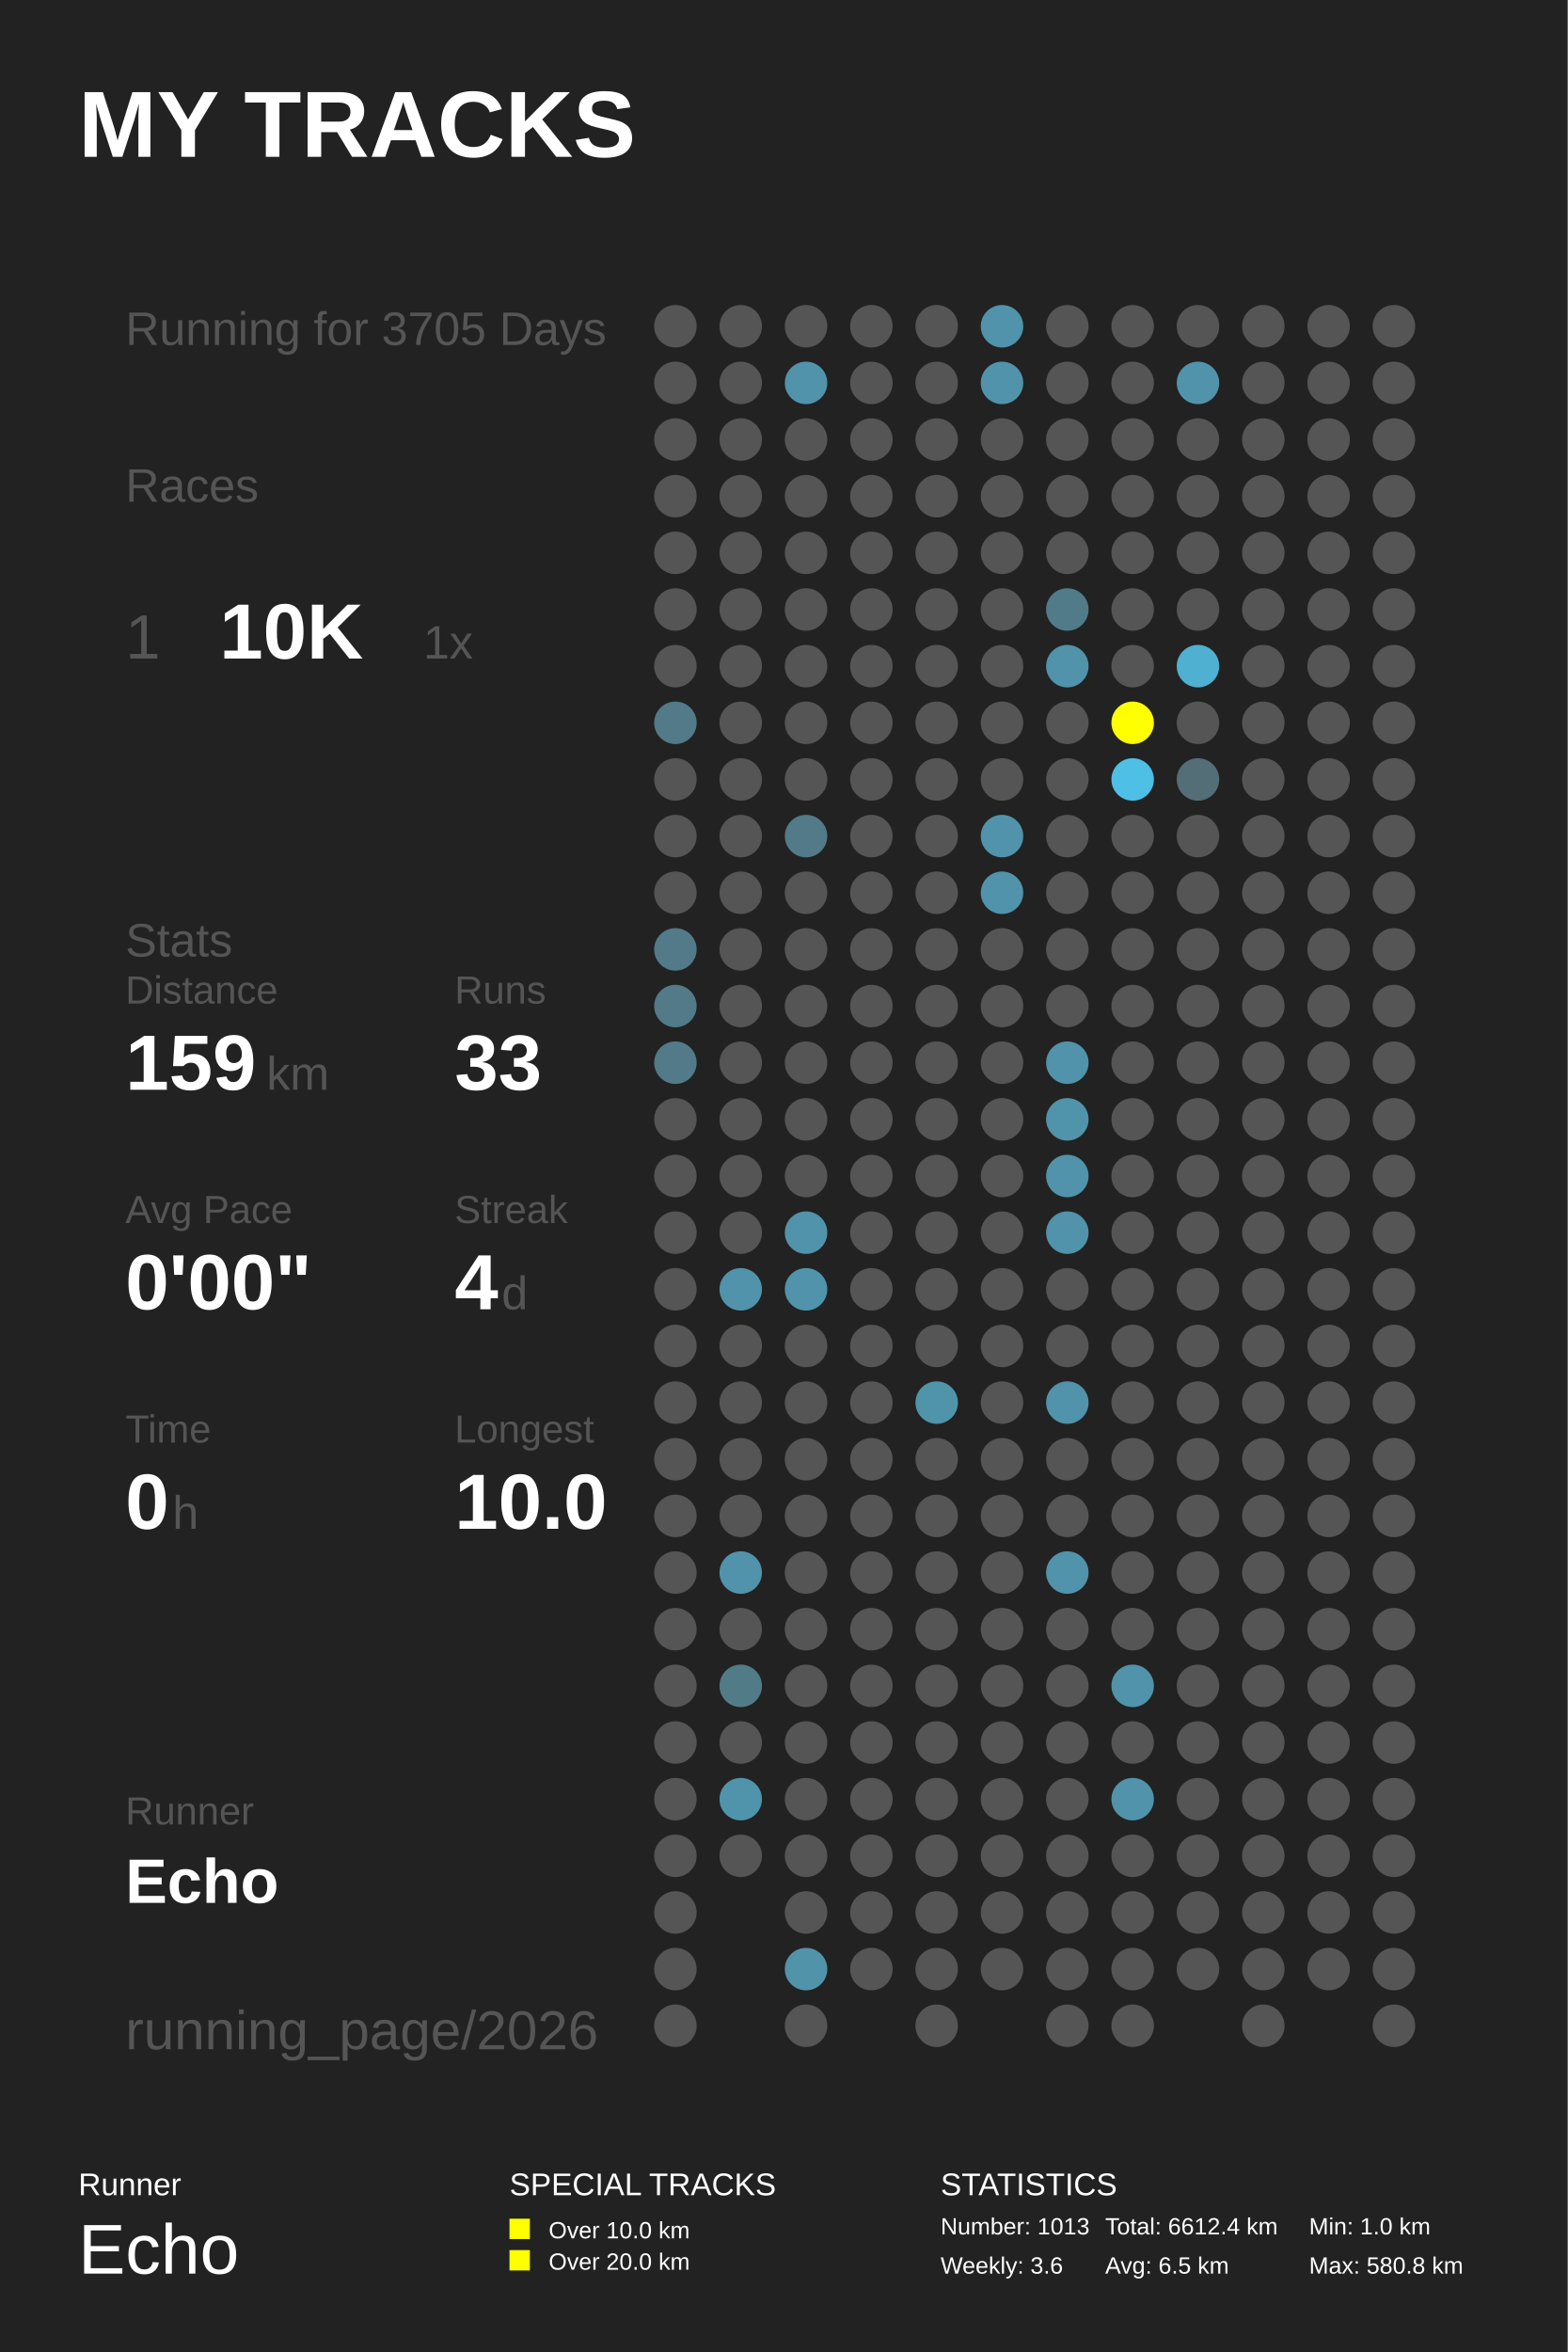
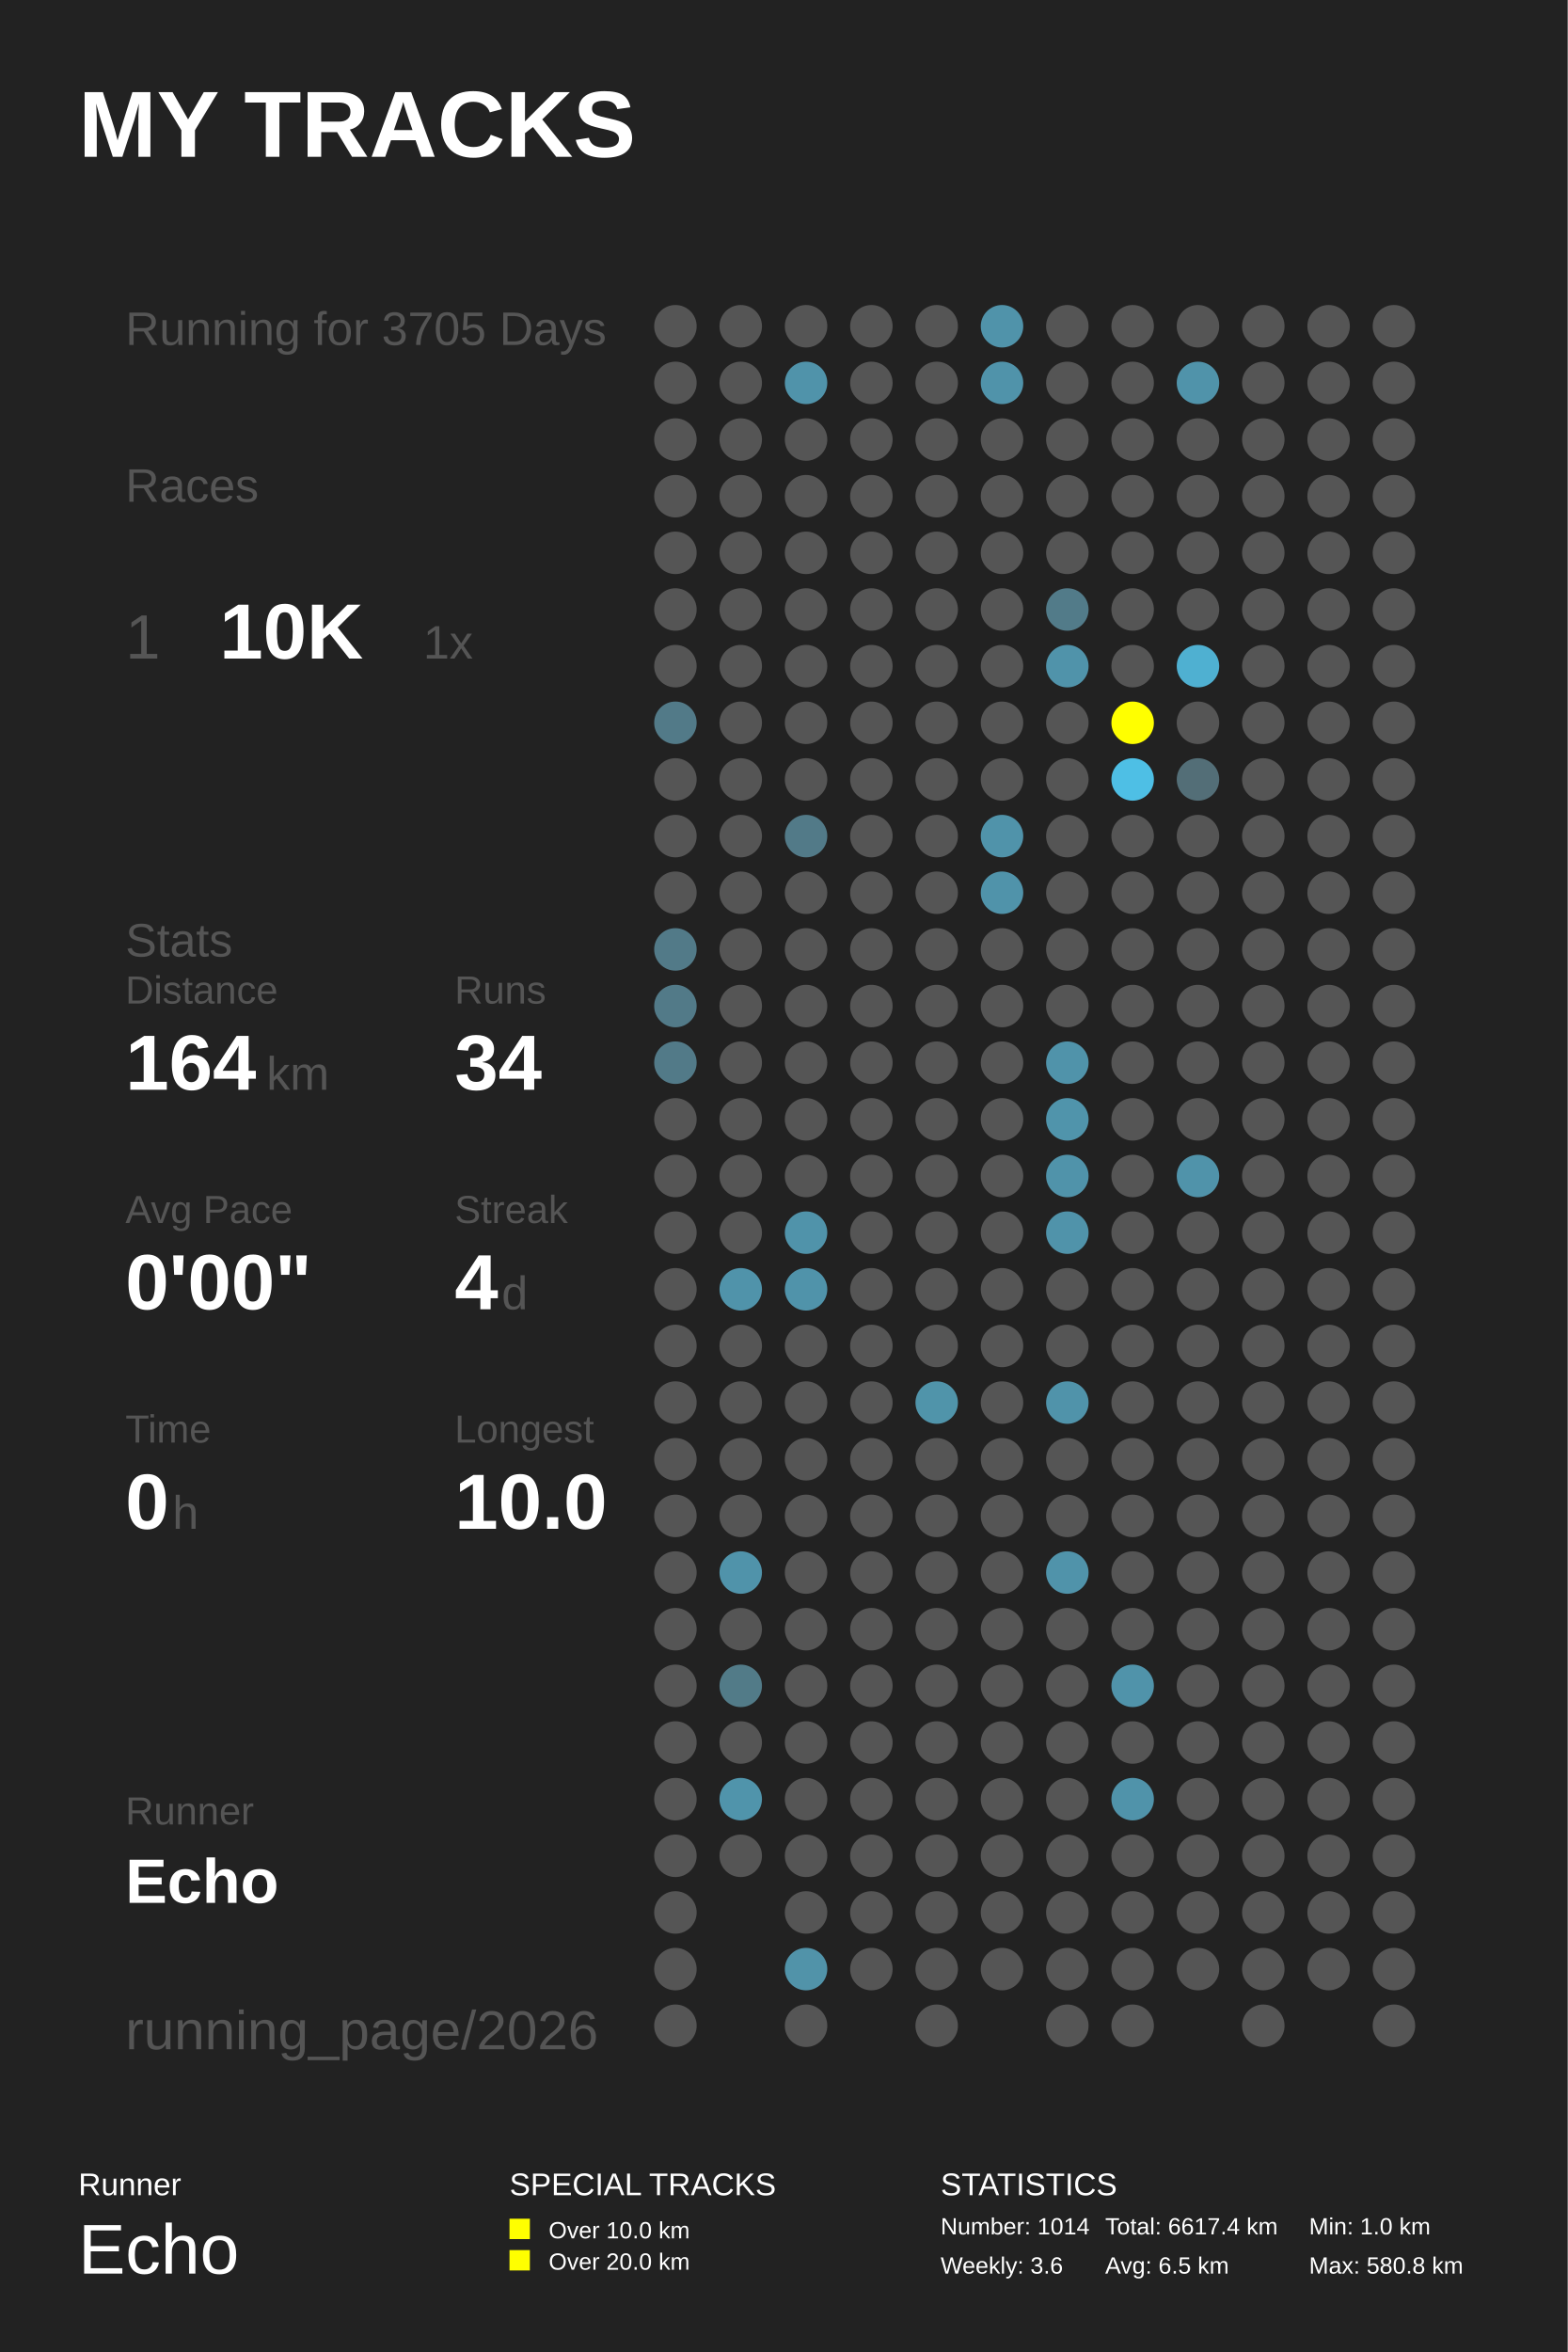
<svg xmlns="http://www.w3.org/2000/svg" baseProfile="full" height="300mm" version="1.1" viewBox="0,0,200,300" width="200mm">
  <defs />
  <rect fill="#222222" height="300" width="200" x="0" y="0" />
  <text fill="#FFFFFF" style="font-size:12px; font-family:Arial; font-weight:bold;" x="10" y="20">MY TRACKS</text>
  <text fill="#FFFFFF" style="font-size:4px; font-family:Arial" x="10" y="280">Runner</text>
  <text fill="#FFFFFF" style="font-size:9px; font-family:Arial" x="10" y="290">Echo</text>
  <text fill="#FFFFFF" style="font-size:4px; font-family:Arial" x="65" y="280">SPECIAL TRACKS</text>
  <rect fill="#FFFF00" height="2.6" width="2.6" x="65" y="283" />
  <text fill="#FFFFFF" style="font-size:3px; font-family:Arial" x="70" y="285.5">Over 10.0 km</text>
  <rect fill="#FFFF00" height="2.6" width="2.6" x="65" y="287" />
  <text fill="#FFFFFF" style="font-size:3px; font-family:Arial" x="70" y="289.5">Over 20.0 km</text>
  <text fill="#FFFFFF" style="font-size:4px; font-family:Arial" x="120" y="280">STATISTICS</text>
-   <text fill="#FFFFFF" style="font-size:3px; font-family:Arial" x="120" y="285">Number: 1013</text>
+   <text fill="#FFFFFF" style="font-size:3px; font-family:Arial" x="120" y="285">Number: 1014</text>
  <text fill="#FFFFFF" style="font-size:3px; font-family:Arial" x="120" y="290">Weekly: 3.6</text>
-   <text fill="#FFFFFF" style="font-size:3px; font-family:Arial" x="141" y="285">Total: 6612.4 km</text>
+   <text fill="#FFFFFF" style="font-size:3px; font-family:Arial" x="141" y="285">Total: 6617.4 km</text>
  <text fill="#FFFFFF" style="font-size:3px; font-family:Arial" x="141" y="290">Avg: 6.5 km</text>
  <text fill="#FFFFFF" style="font-size:3px; font-family:Arial" x="167" y="285">Min: 1.0 km</text>
  <text fill="#FFFFFF" style="font-size:3px; font-family:Arial" x="167" y="290">Max: 580.8 km</text>
  <text fill="#555555" style="font-size:6px; font-family:Arial;" x="16" y="44">Running for 3705 Days</text>
  <text fill="#555555" style="font-size:6px; font-family:Arial;" x="16" y="64">Races</text>
  <text fill="#555555" style="font-size:8px; font-family:Arial;" x="16" y="84">1</text>
  <text fill="#FFFFFF" style="font-size:10px; font-family:Arial; font-weight:bold;" x="28" y="84">10K</text>
  <text fill="#555555" style="font-size:6px; font-family:Arial;" x="54" y="84">1x</text>
  <text fill="#555555" style="font-size:6px; font-family:Arial;" x="16" y="122">Stats</text>
  <text fill="#555555" style="font-size:5px; font-family:Arial;" x="16" y="128">Distance</text>
-   <text fill="#FFFFFF" style="font-size:10px; font-family:Arial; font-weight:bold;" x="16" y="139">159</text>
+   <text fill="#FFFFFF" style="font-size:10px; font-family:Arial; font-weight:bold;" x="16" y="139">164</text>
  <text fill="#555555" style="font-size:6px; font-family:Arial;" x="34" y="139">km</text>
  <text fill="#555555" style="font-size:5px; font-family:Arial;" x="58" y="128">Runs</text>
-   <text fill="#FFFFFF" style="font-size:10px; font-family:Arial; font-weight:bold;" x="58" y="139">33</text>
+   <text fill="#FFFFFF" style="font-size:10px; font-family:Arial; font-weight:bold;" x="58" y="139">34</text>
  <text fill="#555555" style="font-size:5px; font-family:Arial;" x="16" y="156">Avg Pace</text>
  <text fill="#FFFFFF" style="font-size:10px; font-family:Arial; font-weight:bold;" x="16" y="167">0'00"</text>
  <text fill="#555555" style="font-size:5px; font-family:Arial;" x="58" y="156">Streak</text>
  <text fill="#FFFFFF" style="font-size:10px; font-family:Arial; font-weight:bold;" x="58" y="167">4</text>
  <text fill="#555555" style="font-size:6px; font-family:Arial;" x="64" y="167">d</text>
  <text fill="#555555" style="font-size:5px; font-family:Arial;" x="16" y="184">Time</text>
  <text fill="#FFFFFF" style="font-size:10px; font-family:Arial; font-weight:bold;" x="16" y="195">0</text>
  <text fill="#555555" style="font-size:6px; font-family:Arial;" x="22" y="195">h</text>
  <text fill="#555555" style="font-size:5px; font-family:Arial;" x="58" y="184">Longest</text>
  <text fill="#FFFFFF" style="font-size:10px; font-family:Arial; font-weight:bold;" x="58" y="195">10.0</text>
  <text fill="#555555" style="font-size:5px; font-family:Arial;" x="16" y="232.71">Runner</text>
  <text fill="#FFFFFF" style="font-size:8px; font-family:Arial; font-weight:bold;" x="16" y="242.71">Echo</text>
  <text fill="#555555" style="font-size:7px; font-family:Arial;" x="16" y="261.387">running_page/2026</text>
  <circle cx="86.167" cy="41.613" fill="#555555" r="2.71" />
  <circle cx="86.167" cy="48.839" fill="#555555" r="2.71" />
  <circle cx="86.167" cy="56.065" fill="#555555" r="2.71" />
  <circle cx="86.167" cy="63.29" fill="#555555" r="2.71" />
  <circle cx="86.167" cy="70.516" fill="#555555" r="2.71" />
  <circle cx="86.167" cy="77.742" fill="#555555" r="2.71" />
  <circle cx="86.167" cy="84.968" fill="#555555" r="2.71" />
  <circle cx="86.167" cy="92.194" fill="#527a88" r="2.71" />
  <circle cx="86.167" cy="99.419" fill="#555555" r="2.71" />
  <circle cx="86.167" cy="106.645" fill="#555555" r="2.71" />
  <circle cx="86.167" cy="113.871" fill="#555555" r="2.71" />
  <circle cx="86.167" cy="121.097" fill="#527a88" r="2.71" />
  <circle cx="86.167" cy="128.323" fill="#527a88" r="2.71" />
  <circle cx="86.167" cy="135.548" fill="#527a88" r="2.71" />
  <circle cx="86.167" cy="142.774" fill="#555555" r="2.71" />
  <circle cx="86.167" cy="150.0" fill="#555555" r="2.71" />
  <circle cx="86.167" cy="157.226" fill="#555555" r="2.71" />
  <circle cx="86.167" cy="164.452" fill="#555555" r="2.71" />
  <circle cx="86.167" cy="171.677" fill="#555555" r="2.71" />
  <circle cx="86.167" cy="178.903" fill="#555555" r="2.71" />
  <circle cx="86.167" cy="186.129" fill="#555555" r="2.71" />
  <circle cx="86.167" cy="193.355" fill="#555555" r="2.71" />
  <circle cx="86.167" cy="200.581" fill="#555555" r="2.71" />
  <circle cx="86.167" cy="207.806" fill="#555555" r="2.71" />
  <circle cx="86.167" cy="215.032" fill="#555555" r="2.71" />
  <circle cx="86.167" cy="222.258" fill="#555555" r="2.71" />
  <circle cx="86.167" cy="229.484" fill="#555555" r="2.71" />
  <circle cx="86.167" cy="236.71" fill="#555555" r="2.71" />
  <circle cx="86.167" cy="243.935" fill="#555555" r="2.71" />
  <circle cx="86.167" cy="251.161" fill="#555555" r="2.71" />
  <circle cx="86.167" cy="258.387" fill="#555555" r="2.71" />
  <circle cx="94.5" cy="41.613" fill="#555555" r="2.71" />
  <circle cx="94.5" cy="48.839" fill="#555555" r="2.71" />
  <circle cx="94.5" cy="56.065" fill="#555555" r="2.71" />
  <circle cx="94.5" cy="63.29" fill="#555555" r="2.71" />
  <circle cx="94.5" cy="70.516" fill="#555555" r="2.71" />
  <circle cx="94.5" cy="77.742" fill="#555555" r="2.71" />
  <circle cx="94.5" cy="84.968" fill="#555555" r="2.71" />
  <circle cx="94.5" cy="92.194" fill="#555555" r="2.71" />
  <circle cx="94.5" cy="99.419" fill="#555555" r="2.71" />
  <circle cx="94.5" cy="106.645" fill="#555555" r="2.71" />
  <circle cx="94.5" cy="113.871" fill="#555555" r="2.71" />
  <circle cx="94.5" cy="121.097" fill="#555555" r="2.71" />
  <circle cx="94.5" cy="128.323" fill="#555555" r="2.71" />
  <circle cx="94.5" cy="135.548" fill="#555555" r="2.71" />
  <circle cx="94.5" cy="142.774" fill="#555555" r="2.71" />
  <circle cx="94.5" cy="150.0" fill="#555555" r="2.71" />
  <circle cx="94.5" cy="157.226" fill="#555555" r="2.71" />
  <circle cx="94.5" cy="164.452" fill="#5093aa" r="2.71" />
  <circle cx="94.5" cy="171.677" fill="#555555" r="2.71" />
  <circle cx="94.5" cy="178.903" fill="#555555" r="2.71" />
  <circle cx="94.5" cy="186.129" fill="#555555" r="2.71" />
  <circle cx="94.5" cy="193.355" fill="#555555" r="2.71" />
  <circle cx="94.5" cy="200.581" fill="#5093aa" r="2.71" />
  <circle cx="94.5" cy="207.806" fill="#555555" r="2.71" />
  <circle cx="94.5" cy="215.032" fill="#527b88" r="2.71" />
  <circle cx="94.5" cy="222.258" fill="#555555" r="2.71" />
  <circle cx="94.5" cy="229.484" fill="#5094ab" r="2.71" />
  <circle cx="94.5" cy="236.71" fill="#555555" r="2.71" />
  <circle cx="102.833" cy="41.613" fill="#555555" r="2.71" />
  <circle cx="102.833" cy="48.839" fill="#5093aa" r="2.71" />
  <circle cx="102.833" cy="56.065" fill="#555555" r="2.71" />
  <circle cx="102.833" cy="63.29" fill="#555555" r="2.71" />
  <circle cx="102.833" cy="70.516" fill="#555555" r="2.71" />
  <circle cx="102.833" cy="77.742" fill="#555555" r="2.71" />
  <circle cx="102.833" cy="84.968" fill="#555555" r="2.71" />
  <circle cx="102.833" cy="92.194" fill="#555555" r="2.71" />
  <circle cx="102.833" cy="99.419" fill="#555555" r="2.71" />
  <circle cx="102.833" cy="106.645" fill="#527a88" r="2.71" />
  <circle cx="102.833" cy="113.871" fill="#555555" r="2.71" />
  <circle cx="102.833" cy="121.097" fill="#555555" r="2.71" />
  <circle cx="102.833" cy="128.323" fill="#555555" r="2.71" />
  <circle cx="102.833" cy="135.548" fill="#555555" r="2.71" />
  <circle cx="102.833" cy="142.774" fill="#555555" r="2.71" />
  <circle cx="102.833" cy="150.0" fill="#555555" r="2.71" />
  <circle cx="102.833" cy="157.226" fill="#5093aa" r="2.71" />
  <circle cx="102.833" cy="164.452" fill="#5093aa" r="2.71" />
  <circle cx="102.833" cy="171.677" fill="#555555" r="2.71" />
  <circle cx="102.833" cy="178.903" fill="#555555" r="2.71" />
  <circle cx="102.833" cy="186.129" fill="#555555" r="2.71" />
  <circle cx="102.833" cy="193.355" fill="#555555" r="2.71" />
  <circle cx="102.833" cy="200.581" fill="#555555" r="2.71" />
  <circle cx="102.833" cy="207.806" fill="#555555" r="2.71" />
  <circle cx="102.833" cy="215.032" fill="#555555" r="2.71" />
  <circle cx="102.833" cy="222.258" fill="#555555" r="2.71" />
  <circle cx="102.833" cy="229.484" fill="#555555" r="2.71" />
  <circle cx="102.833" cy="236.71" fill="#555555" r="2.71" />
  <circle cx="102.833" cy="243.935" fill="#555555" r="2.71" />
  <circle cx="102.833" cy="251.161" fill="#5193a9" r="2.71" />
  <circle cx="102.833" cy="258.387" fill="#555555" r="2.71" />
  <circle cx="111.167" cy="41.613" fill="#555555" r="2.71" />
  <circle cx="111.167" cy="48.839" fill="#555555" r="2.71" />
  <circle cx="111.167" cy="56.065" fill="#555555" r="2.71" />
  <circle cx="111.167" cy="63.29" fill="#555555" r="2.71" />
  <circle cx="111.167" cy="70.516" fill="#555555" r="2.71" />
  <circle cx="111.167" cy="77.742" fill="#555555" r="2.71" />
  <circle cx="111.167" cy="84.968" fill="#555555" r="2.71" />
  <circle cx="111.167" cy="92.194" fill="#555555" r="2.71" />
  <circle cx="111.167" cy="99.419" fill="#555555" r="2.71" />
  <circle cx="111.167" cy="106.645" fill="#555555" r="2.71" />
  <circle cx="111.167" cy="113.871" fill="#555555" r="2.71" />
  <circle cx="111.167" cy="121.097" fill="#555555" r="2.71" />
  <circle cx="111.167" cy="128.323" fill="#555555" r="2.71" />
  <circle cx="111.167" cy="135.548" fill="#555555" r="2.71" />
  <circle cx="111.167" cy="142.774" fill="#555555" r="2.71" />
  <circle cx="111.167" cy="150.0" fill="#555555" r="2.71" />
  <circle cx="111.167" cy="157.226" fill="#555555" r="2.71" />
  <circle cx="111.167" cy="164.452" fill="#555555" r="2.71" />
  <circle cx="111.167" cy="171.677" fill="#555555" r="2.71" />
  <circle cx="111.167" cy="178.903" fill="#555555" r="2.71" />
  <circle cx="111.167" cy="186.129" fill="#555555" r="2.71" />
  <circle cx="111.167" cy="193.355" fill="#555555" r="2.71" />
  <circle cx="111.167" cy="200.581" fill="#555555" r="2.71" />
  <circle cx="111.167" cy="207.806" fill="#555555" r="2.71" />
  <circle cx="111.167" cy="215.032" fill="#555555" r="2.71" />
  <circle cx="111.167" cy="222.258" fill="#555555" r="2.71" />
  <circle cx="111.167" cy="229.484" fill="#555555" r="2.71" />
  <circle cx="111.167" cy="236.71" fill="#555555" r="2.71" />
  <circle cx="111.167" cy="243.935" fill="#555555" r="2.71" />
  <circle cx="111.167" cy="251.161" fill="#555555" r="2.71" />
  <circle cx="119.5" cy="41.613" fill="#555555" r="2.71" />
  <circle cx="119.5" cy="48.839" fill="#555555" r="2.71" />
  <circle cx="119.5" cy="56.065" fill="#555555" r="2.71" />
  <circle cx="119.5" cy="63.29" fill="#555555" r="2.71" />
  <circle cx="119.5" cy="70.516" fill="#555555" r="2.71" />
  <circle cx="119.5" cy="77.742" fill="#555555" r="2.71" />
  <circle cx="119.5" cy="84.968" fill="#555555" r="2.71" />
  <circle cx="119.5" cy="92.194" fill="#555555" r="2.71" />
  <circle cx="119.5" cy="99.419" fill="#555555" r="2.71" />
  <circle cx="119.5" cy="106.645" fill="#555555" r="2.71" />
  <circle cx="119.5" cy="113.871" fill="#555555" r="2.71" />
  <circle cx="119.5" cy="121.097" fill="#555555" r="2.71" />
  <circle cx="119.5" cy="128.323" fill="#555555" r="2.71" />
  <circle cx="119.5" cy="135.548" fill="#555555" r="2.71" />
  <circle cx="119.5" cy="142.774" fill="#555555" r="2.71" />
  <circle cx="119.5" cy="150.0" fill="#555555" r="2.71" />
  <circle cx="119.5" cy="157.226" fill="#555555" r="2.71" />
  <circle cx="119.5" cy="164.452" fill="#555555" r="2.71" />
  <circle cx="119.5" cy="171.677" fill="#555555" r="2.71" />
  <circle cx="119.5" cy="178.903" fill="#5094aa" r="2.71" />
  <circle cx="119.5" cy="186.129" fill="#555555" r="2.71" />
  <circle cx="119.5" cy="193.355" fill="#555555" r="2.71" />
  <circle cx="119.5" cy="200.581" fill="#555555" r="2.71" />
  <circle cx="119.5" cy="207.806" fill="#555555" r="2.71" />
  <circle cx="119.5" cy="215.032" fill="#555555" r="2.71" />
  <circle cx="119.5" cy="222.258" fill="#555555" r="2.71" />
  <circle cx="119.5" cy="229.484" fill="#555555" r="2.71" />
  <circle cx="119.5" cy="236.71" fill="#555555" r="2.71" />
  <circle cx="119.5" cy="243.935" fill="#555555" r="2.71" />
  <circle cx="119.5" cy="251.161" fill="#555555" r="2.71" />
  <circle cx="119.5" cy="258.387" fill="#555555" r="2.71" />
  <circle cx="127.833" cy="41.613" fill="#5093aa" r="2.71" />
  <circle cx="127.833" cy="48.839" fill="#5093aa" r="2.71" />
  <circle cx="127.833" cy="56.065" fill="#555555" r="2.71" />
  <circle cx="127.833" cy="63.29" fill="#555555" r="2.71" />
  <circle cx="127.833" cy="70.516" fill="#555555" r="2.71" />
  <circle cx="127.833" cy="77.742" fill="#555555" r="2.71" />
  <circle cx="127.833" cy="84.968" fill="#555555" r="2.71" />
  <circle cx="127.833" cy="92.194" fill="#555555" r="2.71" />
  <circle cx="127.833" cy="99.419" fill="#555555" r="2.71" />
  <circle cx="127.833" cy="106.645" fill="#5093aa" r="2.71" />
  <circle cx="127.833" cy="113.871" fill="#5093aa" r="2.71" />
  <circle cx="127.833" cy="121.097" fill="#555555" r="2.71" />
  <circle cx="127.833" cy="128.323" fill="#555555" r="2.71" />
  <circle cx="127.833" cy="135.548" fill="#555555" r="2.71" />
  <circle cx="127.833" cy="142.774" fill="#555555" r="2.71" />
  <circle cx="127.833" cy="150.0" fill="#555555" r="2.71" />
  <circle cx="127.833" cy="157.226" fill="#555555" r="2.71" />
  <circle cx="127.833" cy="164.452" fill="#555555" r="2.71" />
  <circle cx="127.833" cy="171.677" fill="#555555" r="2.71" />
  <circle cx="127.833" cy="178.903" fill="#555555" r="2.71" />
  <circle cx="127.833" cy="186.129" fill="#555555" r="2.71" />
  <circle cx="127.833" cy="193.355" fill="#555555" r="2.71" />
  <circle cx="127.833" cy="200.581" fill="#555555" r="2.71" />
  <circle cx="127.833" cy="207.806" fill="#555555" r="2.71" />
  <circle cx="127.833" cy="215.032" fill="#555555" r="2.71" />
  <circle cx="127.833" cy="222.258" fill="#555555" r="2.71" />
  <circle cx="127.833" cy="229.484" fill="#555555" r="2.71" />
  <circle cx="127.833" cy="236.71" fill="#555555" r="2.71" />
  <circle cx="127.833" cy="243.935" fill="#555555" r="2.71" />
  <circle cx="127.833" cy="251.161" fill="#555555" r="2.71" />
  <circle cx="136.167" cy="41.613" fill="#555555" r="2.71" />
  <circle cx="136.167" cy="48.839" fill="#555555" r="2.71" />
  <circle cx="136.167" cy="56.065" fill="#555555" r="2.71" />
  <circle cx="136.167" cy="63.29" fill="#555555" r="2.71" />
  <circle cx="136.167" cy="70.516" fill="#555555" r="2.71" />
  <circle cx="136.167" cy="77.742" fill="#527b89" r="2.71" />
  <circle cx="136.167" cy="84.968" fill="#5093aa" r="2.71" />
  <circle cx="136.167" cy="92.194" fill="#555555" r="2.71" />
  <circle cx="136.167" cy="99.419" fill="#555555" r="2.71" />
  <circle cx="136.167" cy="106.645" fill="#555555" r="2.71" />
  <circle cx="136.167" cy="113.871" fill="#555555" r="2.71" />
  <circle cx="136.167" cy="121.097" fill="#555555" r="2.71" />
  <circle cx="136.167" cy="128.323" fill="#555555" r="2.71" />
  <circle cx="136.167" cy="135.548" fill="#5093aa" r="2.71" />
  <circle cx="136.167" cy="142.774" fill="#5094ab" r="2.71" />
  <circle cx="136.167" cy="150.0" fill="#5093aa" r="2.71" />
  <circle cx="136.167" cy="157.226" fill="#5093aa" r="2.71" />
  <circle cx="136.167" cy="164.452" fill="#555555" r="2.71" />
  <circle cx="136.167" cy="171.677" fill="#555555" r="2.71" />
  <circle cx="136.167" cy="178.903" fill="#5093aa" r="2.71" />
  <circle cx="136.167" cy="186.129" fill="#555555" r="2.71" />
  <circle cx="136.167" cy="193.355" fill="#555555" r="2.71" />
  <circle cx="136.167" cy="200.581" fill="#5093aa" r="2.71" />
  <circle cx="136.167" cy="207.806" fill="#555555" r="2.71" />
  <circle cx="136.167" cy="215.032" fill="#555555" r="2.71" />
  <circle cx="136.167" cy="222.258" fill="#555555" r="2.71" />
  <circle cx="136.167" cy="229.484" fill="#555555" r="2.71" />
  <circle cx="136.167" cy="236.71" fill="#555555" r="2.71" />
  <circle cx="136.167" cy="243.935" fill="#555555" r="2.71" />
  <circle cx="136.167" cy="251.161" fill="#555555" r="2.71" />
  <circle cx="136.167" cy="258.387" fill="#555555" r="2.71" />
  <circle cx="144.5" cy="41.613" fill="#555555" r="2.71" />
  <circle cx="144.5" cy="48.839" fill="#555555" r="2.71" />
  <circle cx="144.5" cy="56.065" fill="#555555" r="2.71" />
  <circle cx="144.5" cy="63.29" fill="#555555" r="2.71" />
  <circle cx="144.5" cy="70.516" fill="#555555" r="2.71" />
  <circle cx="144.5" cy="77.742" fill="#555555" r="2.71" />
  <circle cx="144.5" cy="84.968" fill="#555555" r="2.71" />
  <circle cx="144.5" cy="92.194" fill="#FFFF00" r="2.71" />
  <circle cx="144.5" cy="99.419" fill="#4ebfe5" r="2.71" />
  <circle cx="144.5" cy="106.645" fill="#555555" r="2.71" />
  <circle cx="144.5" cy="113.871" fill="#555555" r="2.71" />
  <circle cx="144.5" cy="121.097" fill="#555555" r="2.71" />
  <circle cx="144.5" cy="128.323" fill="#555555" r="2.71" />
  <circle cx="144.5" cy="135.548" fill="#555555" r="2.71" />
  <circle cx="144.5" cy="142.774" fill="#555555" r="2.71" />
  <circle cx="144.5" cy="150.0" fill="#555555" r="2.71" />
  <circle cx="144.5" cy="157.226" fill="#555555" r="2.71" />
  <circle cx="144.5" cy="164.452" fill="#555555" r="2.71" />
  <circle cx="144.5" cy="171.677" fill="#555555" r="2.71" />
  <circle cx="144.5" cy="178.903" fill="#555555" r="2.71" />
  <circle cx="144.5" cy="186.129" fill="#555555" r="2.71" />
  <circle cx="144.5" cy="193.355" fill="#555555" r="2.71" />
  <circle cx="144.5" cy="200.581" fill="#555555" r="2.71" />
  <circle cx="144.5" cy="207.806" fill="#555555" r="2.71" />
  <circle cx="144.5" cy="215.032" fill="#5093aa" r="2.71" />
  <circle cx="144.5" cy="222.258" fill="#555555" r="2.71" />
  <circle cx="144.5" cy="229.484" fill="#5093aa" r="2.71" />
  <circle cx="144.5" cy="236.71" fill="#555555" r="2.71" />
  <circle cx="144.5" cy="243.935" fill="#555555" r="2.71" />
  <circle cx="144.5" cy="251.161" fill="#555555" r="2.71" />
  <circle cx="144.5" cy="258.387" fill="#555555" r="2.71" />
  <circle cx="152.833" cy="41.613" fill="#555555" r="2.71" />
  <circle cx="152.833" cy="48.839" fill="#5093aa" r="2.71" />
  <circle cx="152.833" cy="56.065" fill="#555555" r="2.71" />
  <circle cx="152.833" cy="63.29" fill="#555555" r="2.71" />
  <circle cx="152.833" cy="70.516" fill="#555555" r="2.71" />
  <circle cx="152.833" cy="77.742" fill="#555555" r="2.71" />
  <circle cx="152.833" cy="84.968" fill="#4fb0d1" r="2.71" />
  <circle cx="152.833" cy="92.194" fill="#555555" r="2.71" />
  <circle cx="152.833" cy="99.419" fill="#536e77" r="2.71" />
  <circle cx="152.833" cy="106.645" fill="#555555" r="2.71" />
  <circle cx="152.833" cy="113.871" fill="#555555" r="2.71" />
  <circle cx="152.833" cy="121.097" fill="#555555" r="2.71" />
  <circle cx="152.833" cy="128.323" fill="#555555" r="2.71" />
  <circle cx="152.833" cy="135.548" fill="#555555" r="2.71" />
  <circle cx="152.833" cy="142.774" fill="#555555" r="2.71" />
-   <circle cx="152.833" cy="150.0" fill="#555555" r="2.71" />
+   <circle cx="152.833" cy="150.0" fill="#5093aa" r="2.71" />
  <circle cx="152.833" cy="157.226" fill="#555555" r="2.71" />
  <circle cx="152.833" cy="164.452" fill="#555555" r="2.71" />
  <circle cx="152.833" cy="171.677" fill="#555555" r="2.71" />
  <circle cx="152.833" cy="178.903" fill="#555555" r="2.71" />
  <circle cx="152.833" cy="186.129" fill="#555555" r="2.71" />
  <circle cx="152.833" cy="193.355" fill="#555555" r="2.71" />
  <circle cx="152.833" cy="200.581" fill="#555555" r="2.71" />
  <circle cx="152.833" cy="207.806" fill="#555555" r="2.71" />
  <circle cx="152.833" cy="215.032" fill="#555555" r="2.71" />
  <circle cx="152.833" cy="222.258" fill="#555555" r="2.71" />
  <circle cx="152.833" cy="229.484" fill="#555555" r="2.71" />
  <circle cx="152.833" cy="236.71" fill="#555555" r="2.71" />
  <circle cx="152.833" cy="243.935" fill="#555555" r="2.71" />
  <circle cx="152.833" cy="251.161" fill="#555555" r="2.71" />
  <circle cx="161.167" cy="41.613" fill="#555555" r="2.71" />
  <circle cx="161.167" cy="48.839" fill="#555555" r="2.71" />
  <circle cx="161.167" cy="56.065" fill="#555555" r="2.71" />
  <circle cx="161.167" cy="63.29" fill="#555555" r="2.71" />
  <circle cx="161.167" cy="70.516" fill="#555555" r="2.71" />
  <circle cx="161.167" cy="77.742" fill="#555555" r="2.71" />
  <circle cx="161.167" cy="84.968" fill="#555555" r="2.71" />
  <circle cx="161.167" cy="92.194" fill="#555555" r="2.71" />
  <circle cx="161.167" cy="99.419" fill="#555555" r="2.71" />
  <circle cx="161.167" cy="106.645" fill="#555555" r="2.71" />
  <circle cx="161.167" cy="113.871" fill="#555555" r="2.71" />
  <circle cx="161.167" cy="121.097" fill="#555555" r="2.71" />
  <circle cx="161.167" cy="128.323" fill="#555555" r="2.71" />
  <circle cx="161.167" cy="135.548" fill="#555555" r="2.71" />
  <circle cx="161.167" cy="142.774" fill="#555555" r="2.71" />
  <circle cx="161.167" cy="150.0" fill="#555555" r="2.71" />
  <circle cx="161.167" cy="157.226" fill="#555555" r="2.71" />
  <circle cx="161.167" cy="164.452" fill="#555555" r="2.71" />
  <circle cx="161.167" cy="171.677" fill="#555555" r="2.71" />
  <circle cx="161.167" cy="178.903" fill="#555555" r="2.71" />
  <circle cx="161.167" cy="186.129" fill="#555555" r="2.71" />
  <circle cx="161.167" cy="193.355" fill="#555555" r="2.71" />
  <circle cx="161.167" cy="200.581" fill="#555555" r="2.71" />
  <circle cx="161.167" cy="207.806" fill="#555555" r="2.71" />
  <circle cx="161.167" cy="215.032" fill="#555555" r="2.71" />
  <circle cx="161.167" cy="222.258" fill="#555555" r="2.71" />
  <circle cx="161.167" cy="229.484" fill="#555555" r="2.71" />
  <circle cx="161.167" cy="236.71" fill="#555555" r="2.71" />
  <circle cx="161.167" cy="243.935" fill="#555555" r="2.71" />
  <circle cx="161.167" cy="251.161" fill="#555555" r="2.71" />
  <circle cx="161.167" cy="258.387" fill="#555555" r="2.71" />
  <circle cx="169.5" cy="41.613" fill="#555555" r="2.71" />
  <circle cx="169.5" cy="48.839" fill="#555555" r="2.71" />
  <circle cx="169.5" cy="56.065" fill="#555555" r="2.71" />
  <circle cx="169.5" cy="63.29" fill="#555555" r="2.71" />
  <circle cx="169.5" cy="70.516" fill="#555555" r="2.71" />
  <circle cx="169.5" cy="77.742" fill="#555555" r="2.71" />
  <circle cx="169.5" cy="84.968" fill="#555555" r="2.71" />
  <circle cx="169.5" cy="92.194" fill="#555555" r="2.71" />
  <circle cx="169.5" cy="99.419" fill="#555555" r="2.71" />
  <circle cx="169.5" cy="106.645" fill="#555555" r="2.71" />
  <circle cx="169.5" cy="113.871" fill="#555555" r="2.71" />
  <circle cx="169.5" cy="121.097" fill="#555555" r="2.71" />
  <circle cx="169.5" cy="128.323" fill="#555555" r="2.71" />
  <circle cx="169.5" cy="135.548" fill="#555555" r="2.71" />
  <circle cx="169.5" cy="142.774" fill="#555555" r="2.71" />
  <circle cx="169.5" cy="150.0" fill="#555555" r="2.71" />
  <circle cx="169.5" cy="157.226" fill="#555555" r="2.71" />
  <circle cx="169.5" cy="164.452" fill="#555555" r="2.71" />
  <circle cx="169.5" cy="171.677" fill="#555555" r="2.71" />
  <circle cx="169.5" cy="178.903" fill="#555555" r="2.71" />
  <circle cx="169.5" cy="186.129" fill="#555555" r="2.71" />
  <circle cx="169.5" cy="193.355" fill="#555555" r="2.71" />
  <circle cx="169.5" cy="200.581" fill="#555555" r="2.71" />
  <circle cx="169.5" cy="207.806" fill="#555555" r="2.71" />
  <circle cx="169.5" cy="215.032" fill="#555555" r="2.71" />
  <circle cx="169.5" cy="222.258" fill="#555555" r="2.71" />
  <circle cx="169.5" cy="229.484" fill="#555555" r="2.71" />
  <circle cx="169.5" cy="236.71" fill="#555555" r="2.71" />
  <circle cx="169.5" cy="243.935" fill="#555555" r="2.71" />
  <circle cx="169.5" cy="251.161" fill="#555555" r="2.71" />
  <circle cx="177.833" cy="41.613" fill="#555555" r="2.71" />
  <circle cx="177.833" cy="48.839" fill="#555555" r="2.71" />
  <circle cx="177.833" cy="56.065" fill="#555555" r="2.71" />
  <circle cx="177.833" cy="63.29" fill="#555555" r="2.71" />
  <circle cx="177.833" cy="70.516" fill="#555555" r="2.71" />
  <circle cx="177.833" cy="77.742" fill="#555555" r="2.71" />
  <circle cx="177.833" cy="84.968" fill="#555555" r="2.71" />
  <circle cx="177.833" cy="92.194" fill="#555555" r="2.71" />
  <circle cx="177.833" cy="99.419" fill="#555555" r="2.71" />
  <circle cx="177.833" cy="106.645" fill="#555555" r="2.71" />
  <circle cx="177.833" cy="113.871" fill="#555555" r="2.71" />
  <circle cx="177.833" cy="121.097" fill="#555555" r="2.71" />
  <circle cx="177.833" cy="128.323" fill="#555555" r="2.71" />
  <circle cx="177.833" cy="135.548" fill="#555555" r="2.71" />
  <circle cx="177.833" cy="142.774" fill="#555555" r="2.71" />
  <circle cx="177.833" cy="150.0" fill="#555555" r="2.71" />
  <circle cx="177.833" cy="157.226" fill="#555555" r="2.71" />
  <circle cx="177.833" cy="164.452" fill="#555555" r="2.71" />
  <circle cx="177.833" cy="171.677" fill="#555555" r="2.71" />
  <circle cx="177.833" cy="178.903" fill="#555555" r="2.71" />
  <circle cx="177.833" cy="186.129" fill="#555555" r="2.71" />
  <circle cx="177.833" cy="193.355" fill="#555555" r="2.71" />
  <circle cx="177.833" cy="200.581" fill="#555555" r="2.71" />
  <circle cx="177.833" cy="207.806" fill="#555555" r="2.71" />
  <circle cx="177.833" cy="215.032" fill="#555555" r="2.71" />
  <circle cx="177.833" cy="222.258" fill="#555555" r="2.71" />
  <circle cx="177.833" cy="229.484" fill="#555555" r="2.71" />
  <circle cx="177.833" cy="236.71" fill="#555555" r="2.71" />
  <circle cx="177.833" cy="243.935" fill="#555555" r="2.71" />
  <circle cx="177.833" cy="251.161" fill="#555555" r="2.71" />
  <circle cx="177.833" cy="258.387" fill="#555555" r="2.71" />
</svg>
